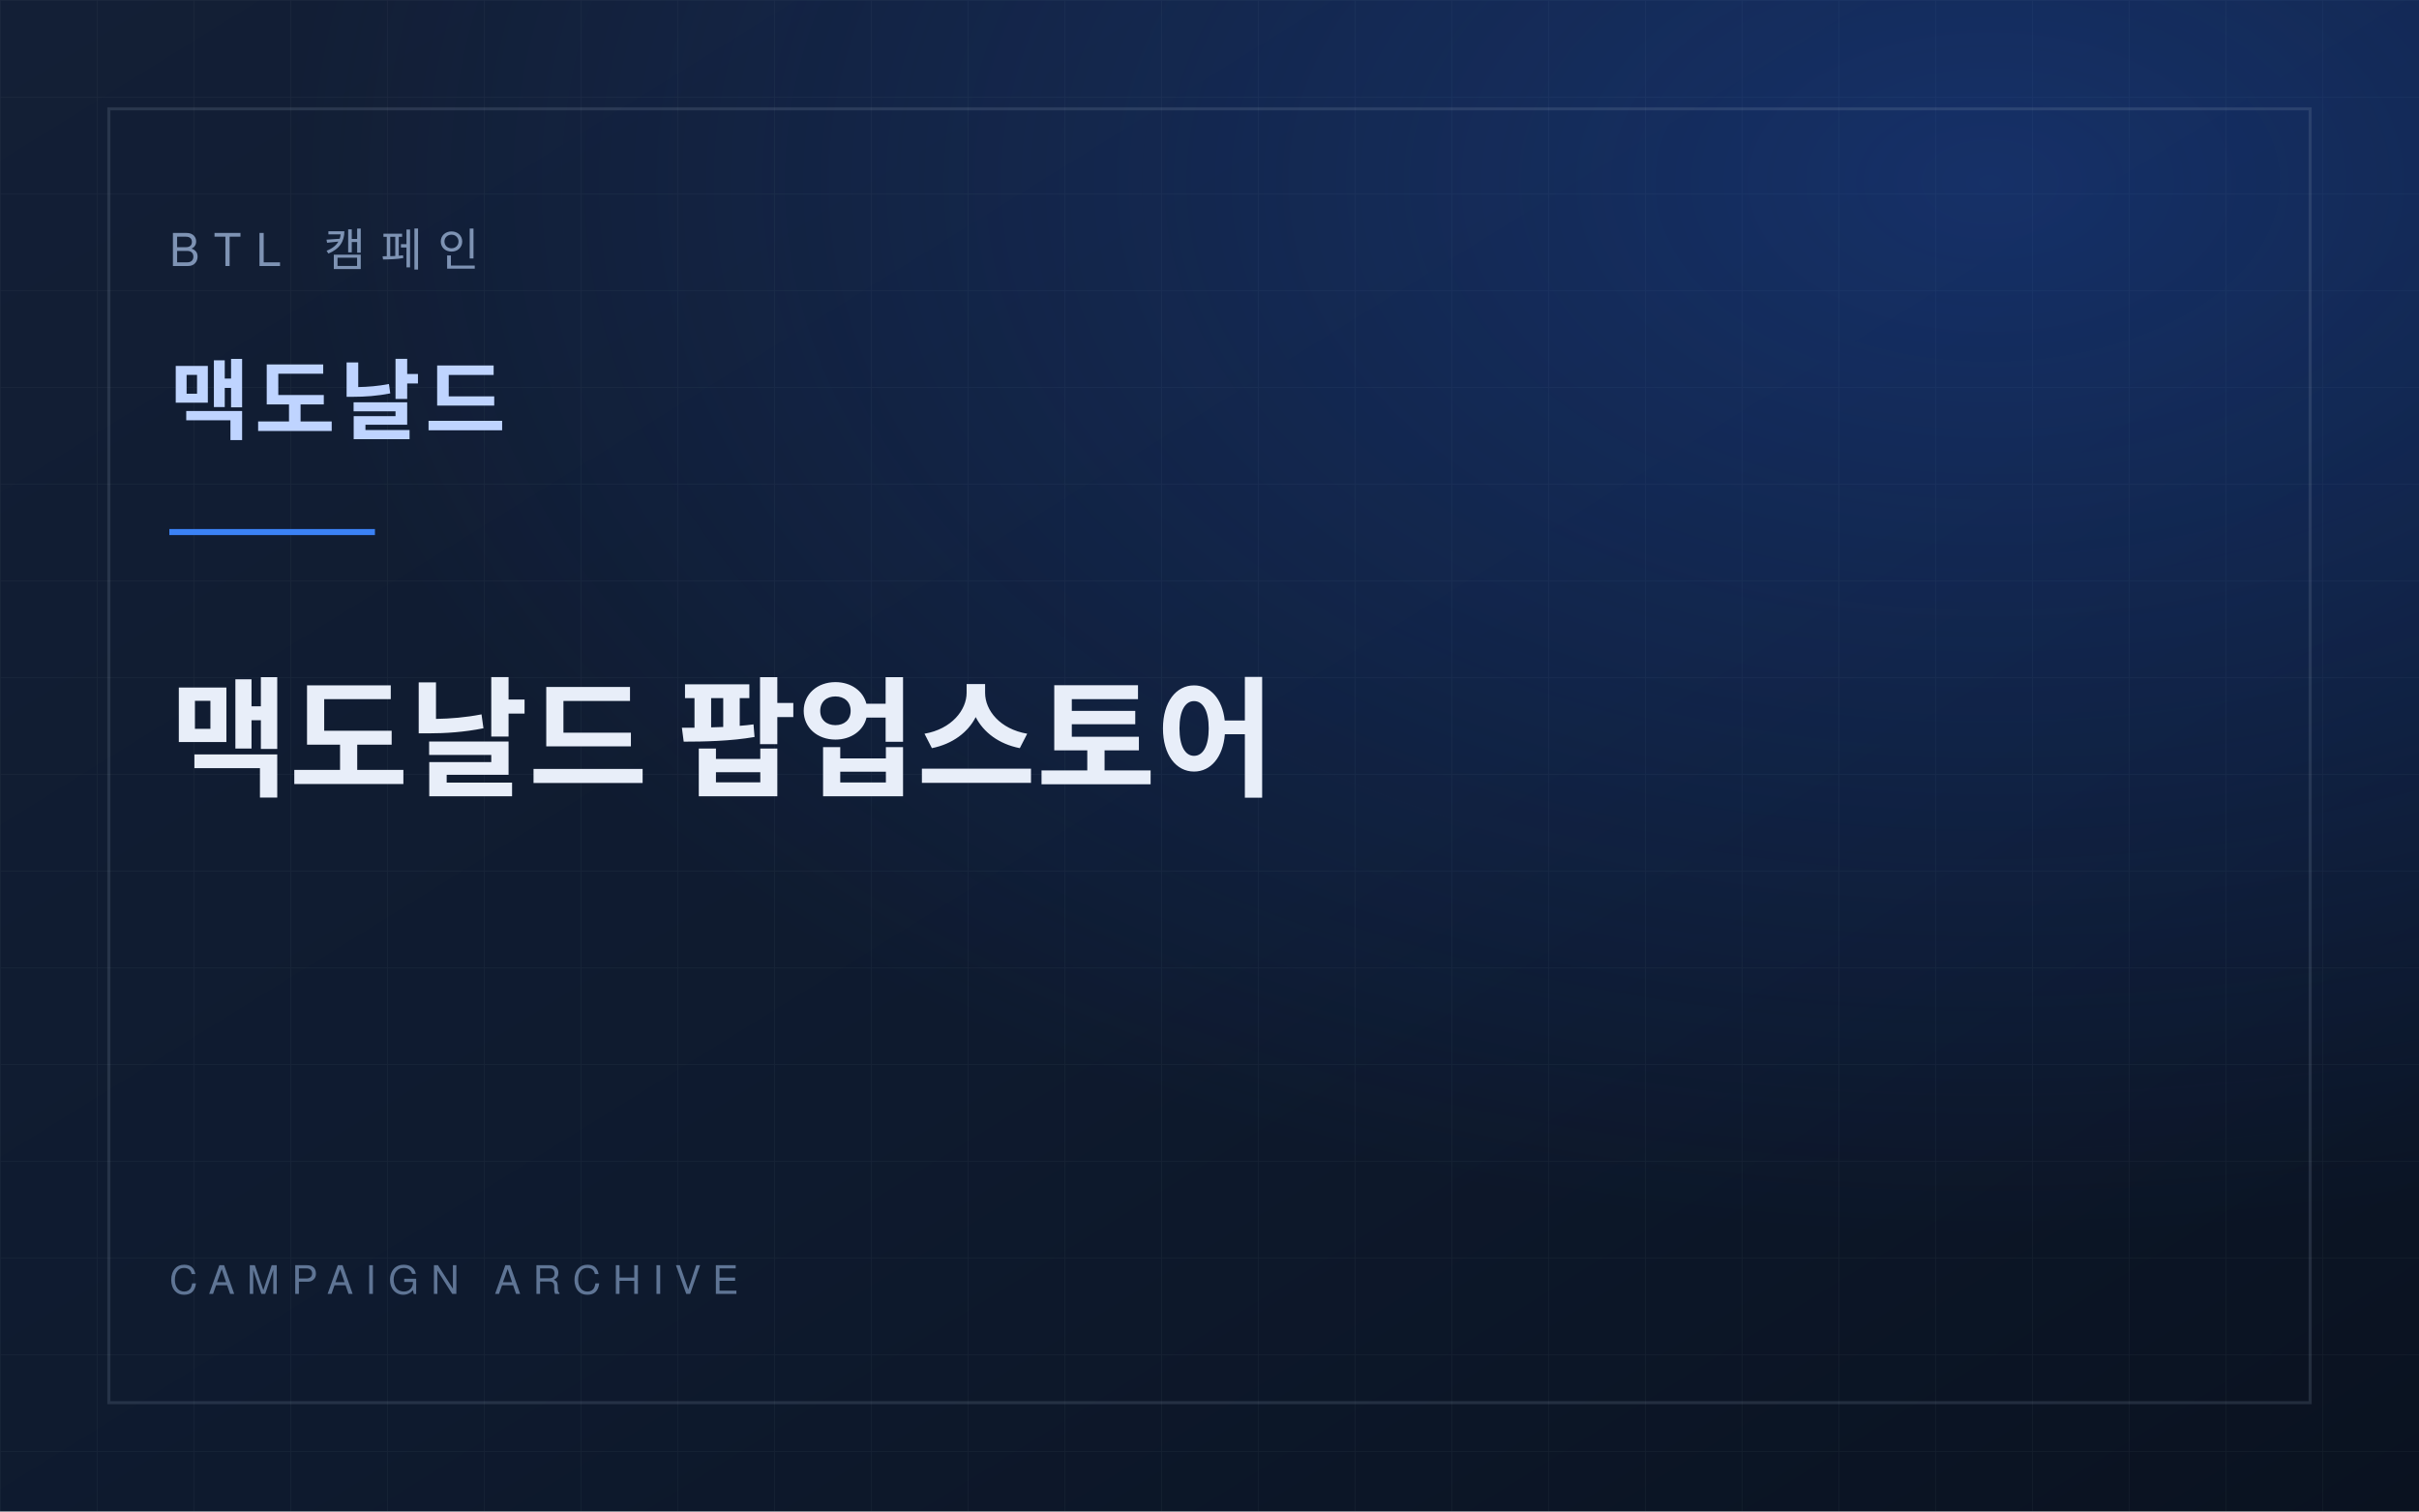
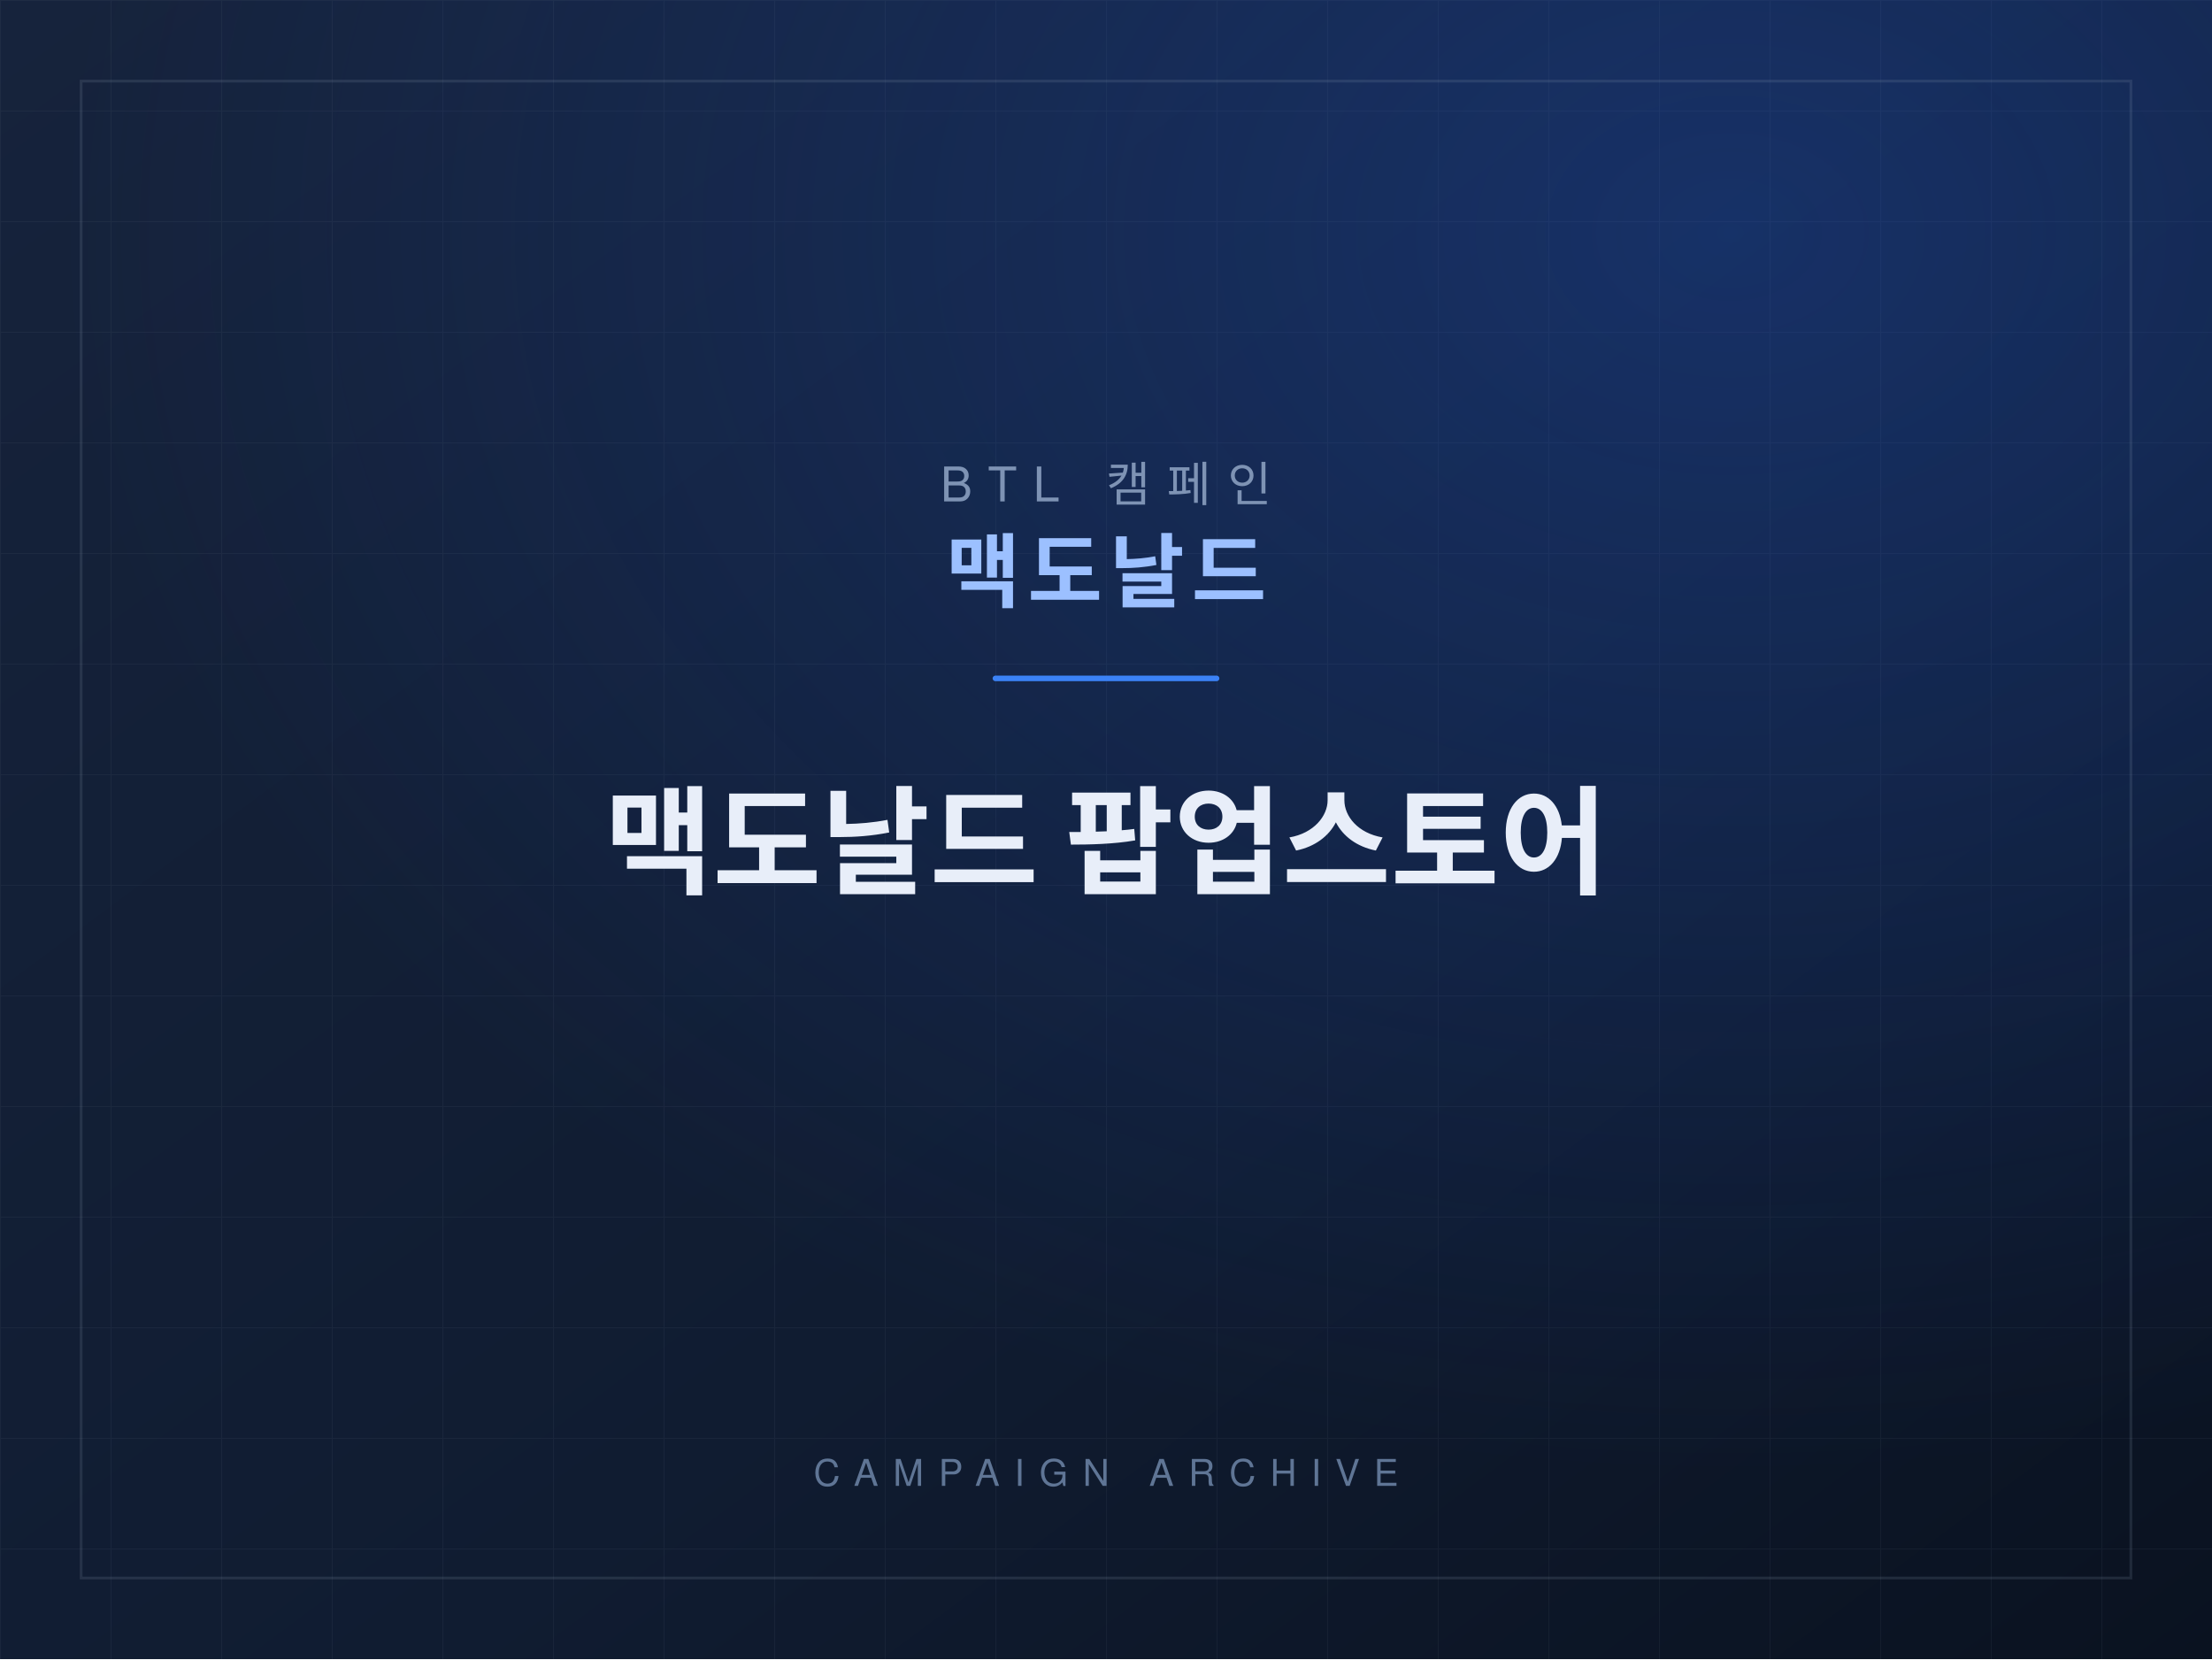
- <svg xmlns="http://www.w3.org/2000/svg" viewBox="0 0 1600 1000" width="1600" height="1000" role="img" aria-label="맥도날드 팝업스토어">
+ <svg xmlns="http://www.w3.org/2000/svg" viewBox="0 0 1200 900" width="1200" height="900" role="img" aria-label="맥도날드 팝업스토어 — 맥도날드">
  <defs>
    <linearGradient id="g" x1="0" y1="0" x2="1" y2="1">
-       <stop offset="0" stop-color="#131F36" />
-       <stop offset="0.55" stop-color="#0E1A2E" />
+       <stop offset="0" stop-color="#16233C" />
+       <stop offset="0.6" stop-color="#101C31" />
      <stop offset="1" stop-color="#0A1220" />
    </linearGradient>
-     <radialGradient id="a" cx="0.82" cy="0.12" r="0.7">
-       <stop offset="0" stop-color="#2563EB" stop-opacity="0.30" />
+     <radialGradient id="a" cx="0.78" cy="0.14" r="0.75">
+       <stop offset="0" stop-color="#2563EB" stop-opacity="0.28" />
      <stop offset="1" stop-color="#2563EB" stop-opacity="0" />
    </radialGradient>
-     <pattern id="grid" width="64" height="64" patternUnits="userSpaceOnUse">
-       <path d="M64 0H0V64" fill="none" stroke="#94A3B8" stroke-opacity="0.07" stroke-width="1" />
+     <pattern id="grid" width="60" height="60" patternUnits="userSpaceOnUse">
+       <path d="M60 0H0V60" fill="none" stroke="#94A3B8" stroke-opacity="0.07" stroke-width="1" />
    </pattern>
  </defs>
-   <rect width="1600" height="1000" fill="url(#g)" />
-   <rect width="1600" height="1000" fill="url(#grid)" />
-   <rect width="1600" height="1000" fill="url(#a)" />
-   <rect x="72" y="72" width="1456" height="856" fill="none" stroke="#94A3B8" stroke-opacity="0.18" stroke-width="2" />
-   <text x="112" y="176" font-family="Helvetica,Arial,'Apple SD Gothic Neo','Noto Sans KR',sans-serif" font-size="30" letter-spacing="10" fill="#7E93B4">BTL 캠페인</text>
-   <text x="112" y="286" font-family="Helvetica,Arial,'Apple SD Gothic Neo','Noto Sans KR',sans-serif" font-size="58" font-weight="700" letter-spacing="3" fill="#BFD4FF">맥도날드</text>
-   <line x1="112" y1="352" x2="248" y2="352" stroke="#3B82F6" stroke-width="4" />
-   <text x="112" y="520" font-family="'Apple SD Gothic Neo','Noto Sans KR',Malgun,sans-serif" font-size="86" font-weight="800" fill="#E8EEF9">맥도날드 팝업스토어</text>
-   <text x="112" y="856" font-family="Helvetica,Arial,'Apple SD Gothic Neo',sans-serif" font-size="26" letter-spacing="8" fill="#5F7595">CAMPAIGN ARCHIVE</text>
+   <rect width="1200" height="900" fill="url(#g)" />
+   <rect width="1200" height="900" fill="url(#grid)" />
+   <rect width="1200" height="900" fill="url(#a)" />
+   <rect x="44" y="44" width="1112" height="812" fill="none" stroke="#94A3B8" stroke-opacity="0.16" stroke-width="1.5" />
+   <text x="600" y="272" text-anchor="middle" font-family="Helvetica,Arial,'Apple SD Gothic Neo',sans-serif" font-size="26" letter-spacing="9" fill="#7E93B4">BTL 캠페인</text>
+   <text x="600" y="326" text-anchor="middle" font-family="Helvetica,Arial,'Apple SD Gothic Neo','Noto Sans KR',sans-serif" font-size="44" font-weight="600" letter-spacing="4" fill="#9CC0FF">맥도날드</text>
+   <line x1="540" y1="368" x2="660" y2="368" stroke="#3B82F6" stroke-width="3" stroke-linecap="round" />
+   <text x="600" y="480" text-anchor="middle" font-family="'Apple SD Gothic Neo','Noto Sans KR','Malgun Gothic',Pretendard,sans-serif" font-size="64" font-weight="700" fill="#E8EEF9">맥도날드 팝업스토어</text>
+   <text x="600" y="806" text-anchor="middle" font-family="Helvetica,Arial,sans-serif" font-size="20" letter-spacing="8" fill="#5F7595">CAMPAIGN ARCHIVE</text>
</svg>
